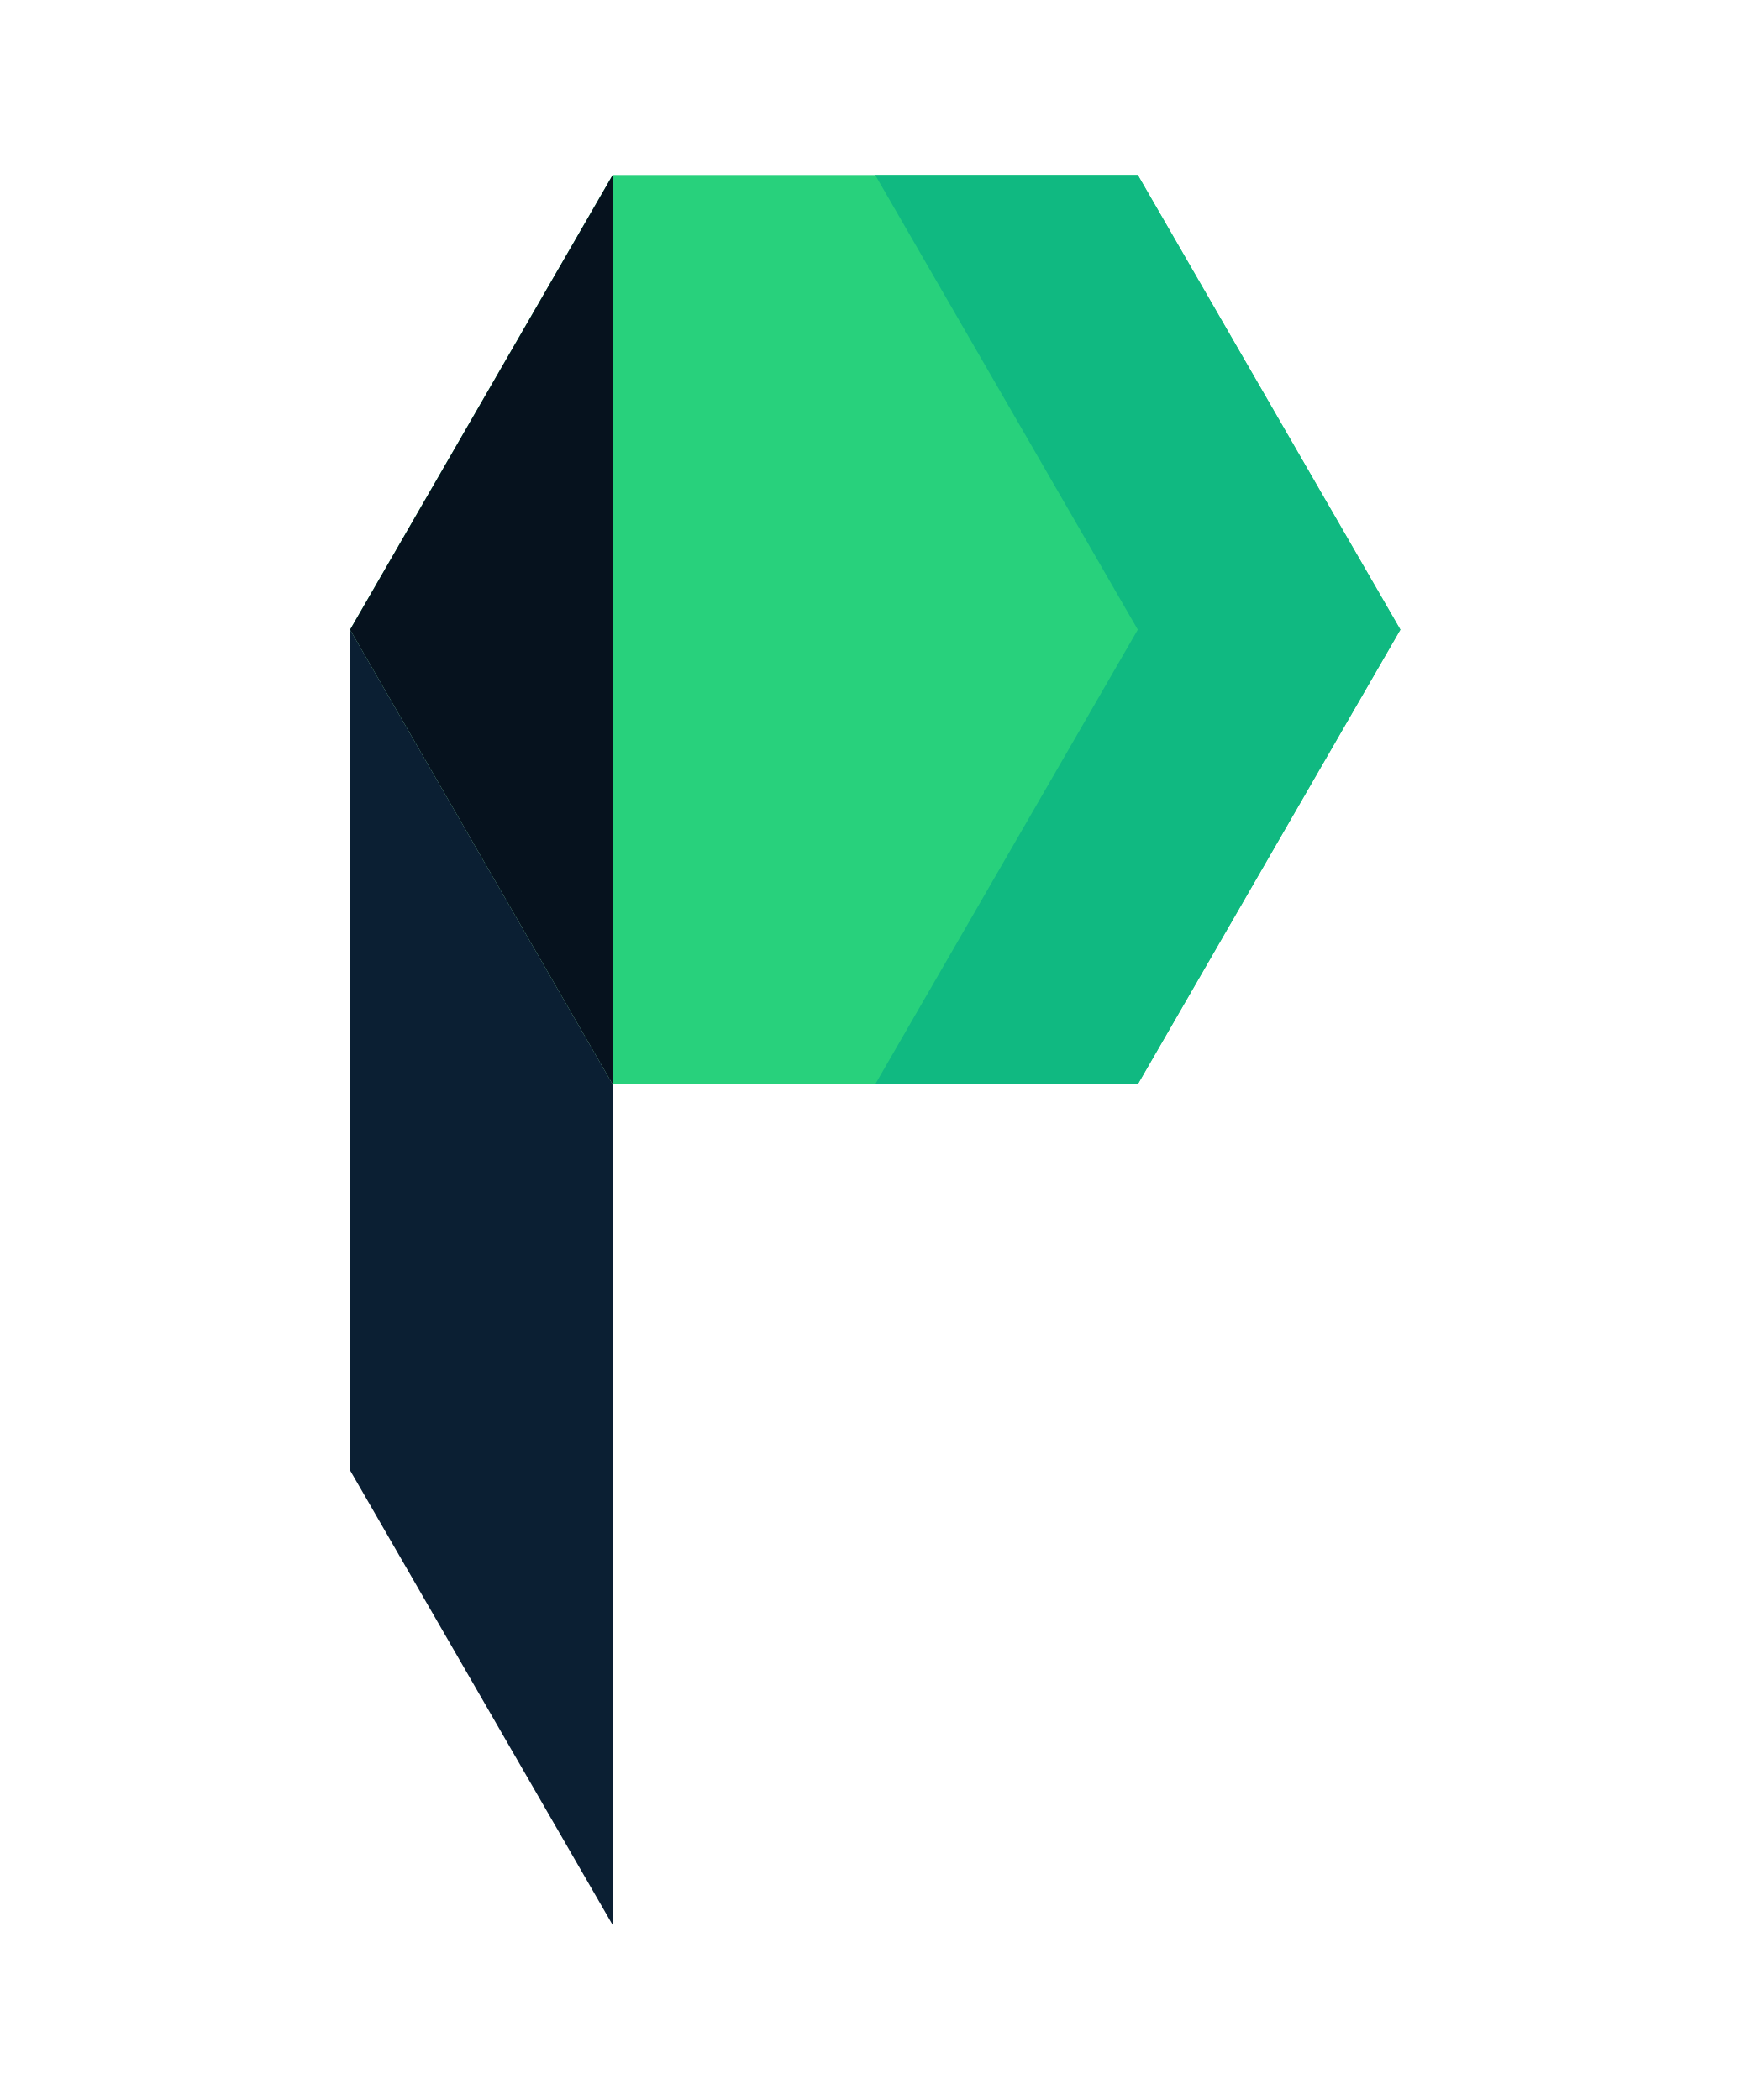
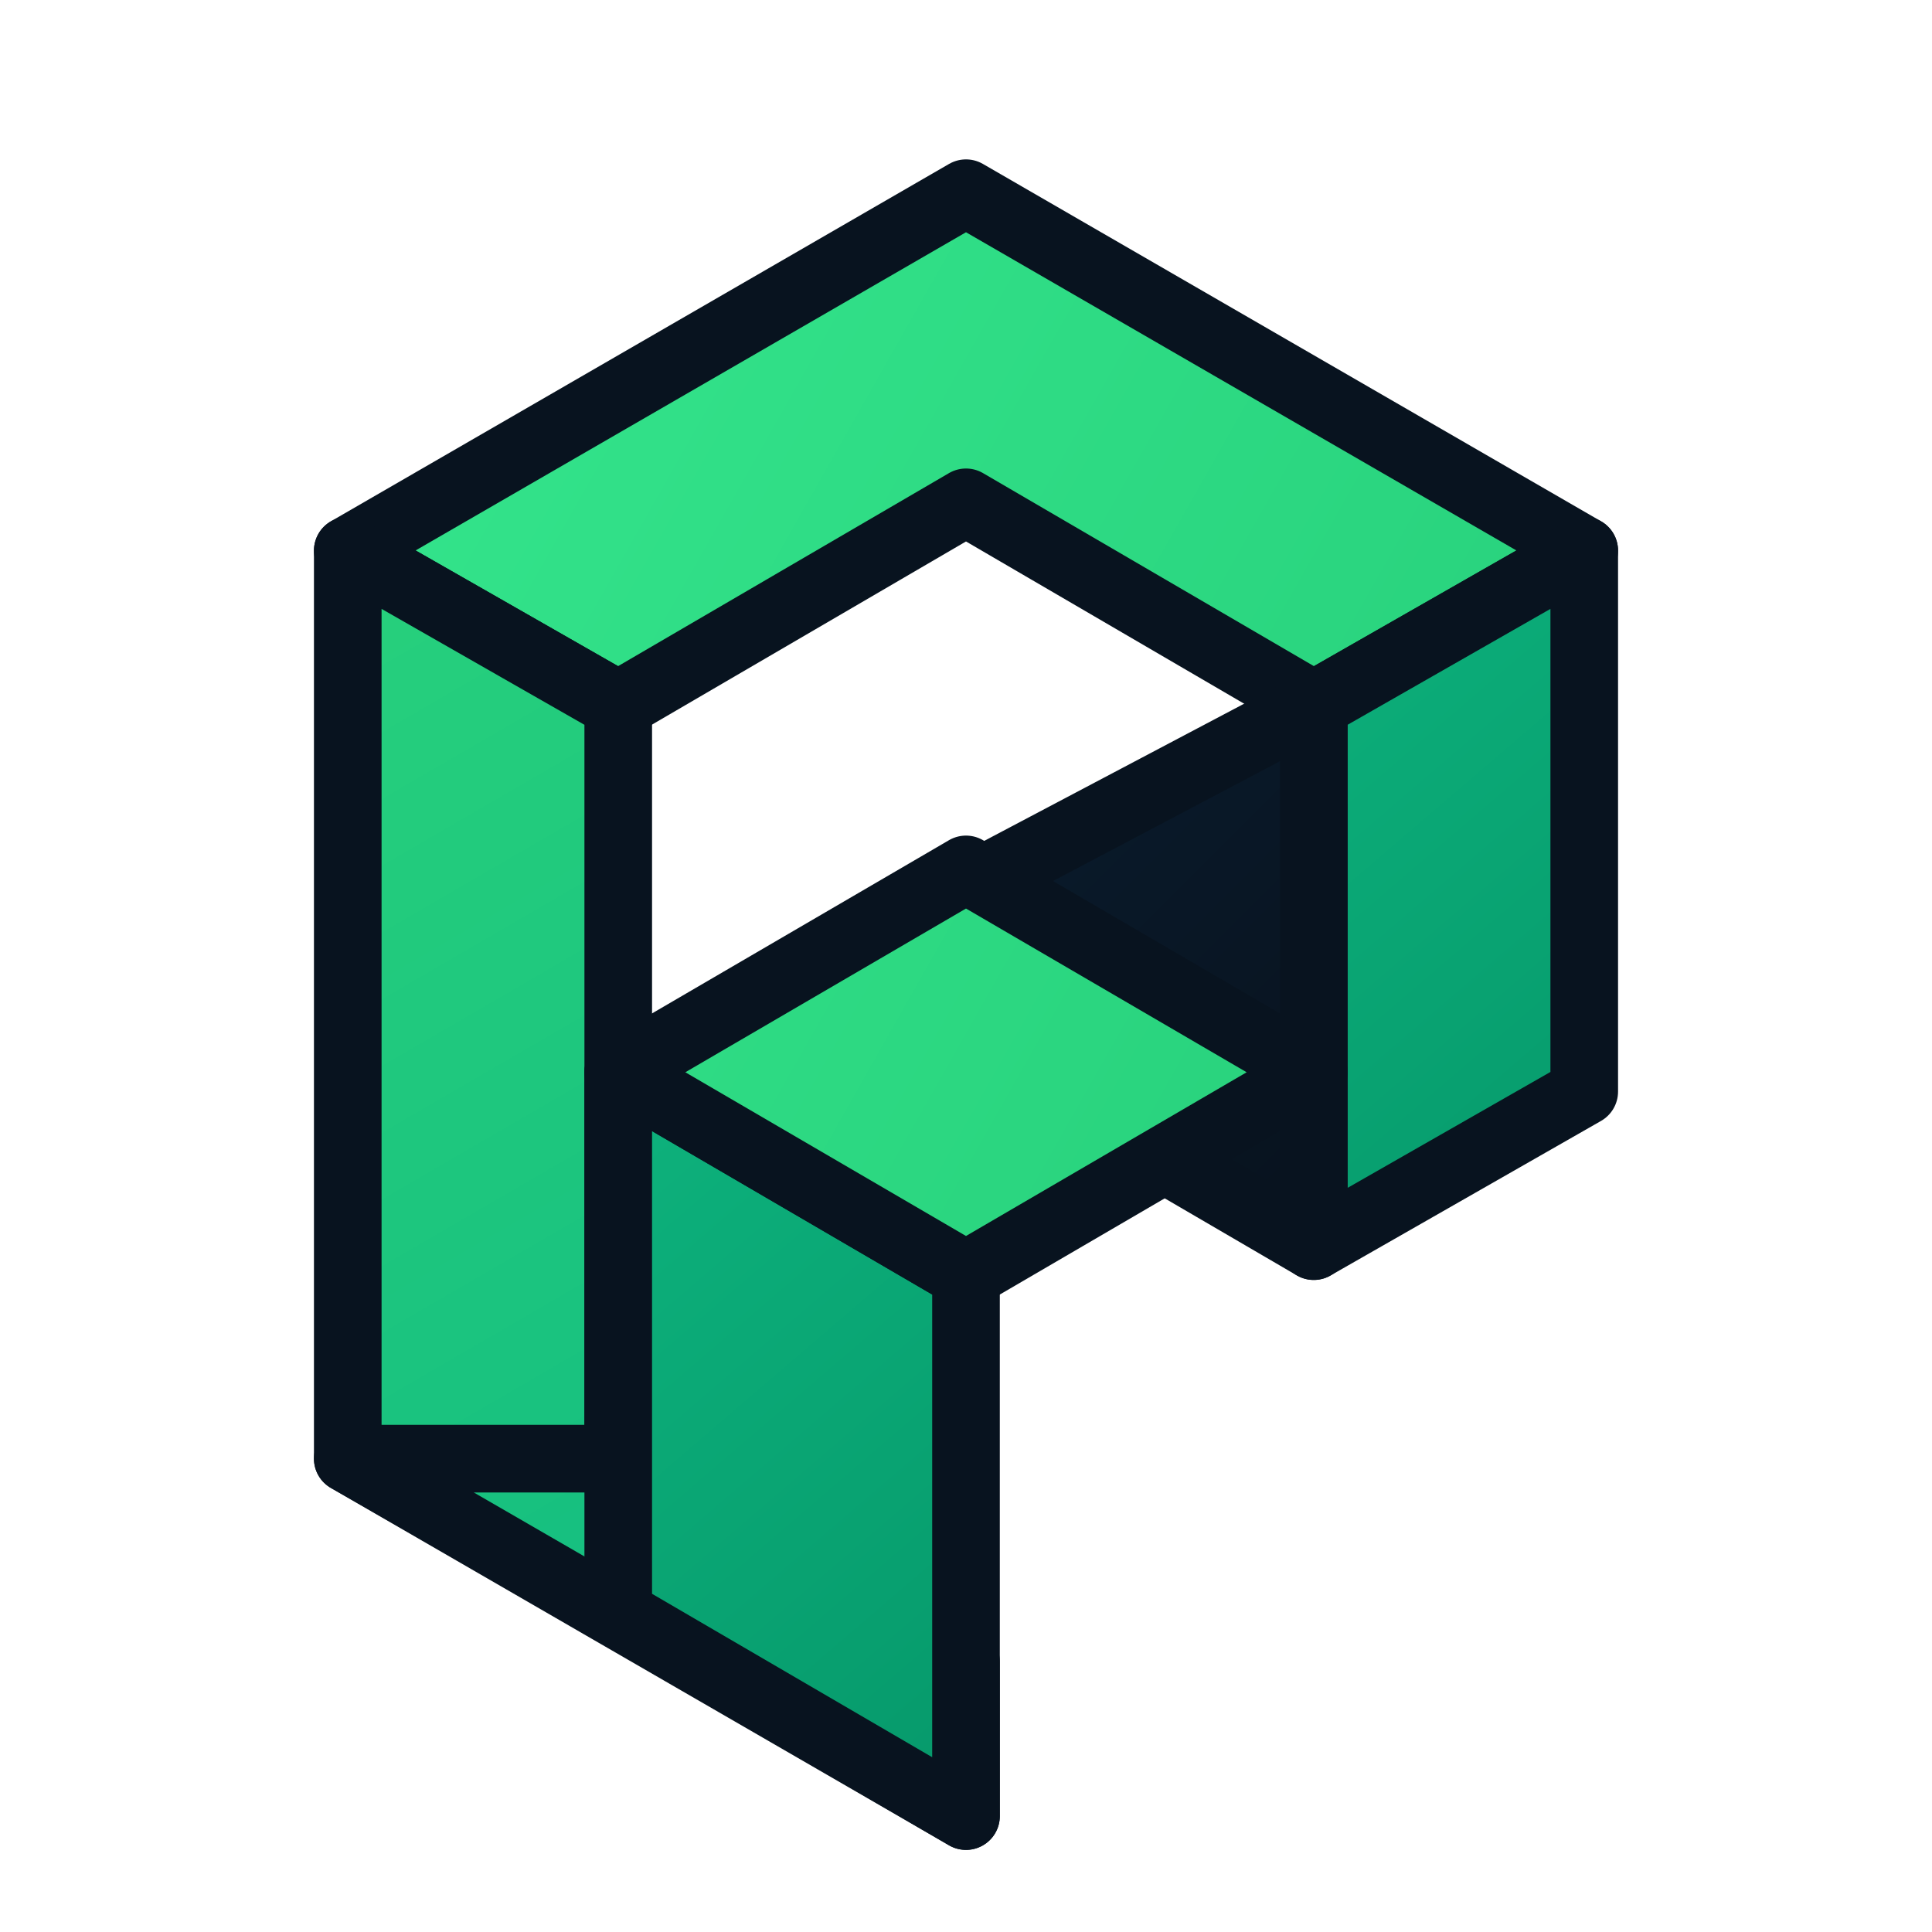
- <svg xmlns="http://www.w3.org/2000/svg" width="200" height="240" viewBox="0 0 200 240" fill="none">
-   <g id="logo-icon-mark">
-     <path d="M70 20 L130 20 L160 71.96 L130 123.92 L70 123.92 L40 71.96 Z" fill="#28D17C" />
-     <path d="M130 20 L160 71.96 L130 123.92 L100 123.92 L130 71.96 L100 20 Z" fill="#10B981" />
-     <path d="M40 71.96 L70 123.92 L70 220 L40 168.04 Z" fill="#0B1F33" />
-     <path d="M40 71.96 L70 20 L70 123.92 L40 71.96 Z" fill="#06121E" />
-     <polygon points="85,52.5 115,52.5 130,78.48 115,104.46 85,104.46 70,78.48" fill="none" />
+ <svg xmlns="http://www.w3.org/2000/svg" width="100" height="100" viewBox="0 0 100 100" fill="none">
+   <defs>
+     <linearGradient id="pf-facet-top" x1="20" y1="12" x2="80" y2="46" gradientUnits="userSpaceOnUse">
+       <stop offset="0%" stop-color="#34E58C" />
+       <stop offset="100%" stop-color="#28D17C" />
+     </linearGradient>
+     <linearGradient id="pf-facet-left" x1="16" y1="28" x2="52" y2="90" gradientUnits="userSpaceOnUse">
+       <stop offset="0%" stop-color="#28D17C" />
+       <stop offset="100%" stop-color="#10B981" />
+     </linearGradient>
+     <linearGradient id="pf-facet-right" x1="48" y1="28" x2="84" y2="70" gradientUnits="userSpaceOnUse">
+       <stop offset="0%" stop-color="#10B981" />
+       <stop offset="100%" stop-color="#059669" />
+     </linearGradient>
+     <linearGradient id="pf-facet-inner" x1="36" y1="36" x2="64" y2="64" gradientUnits="userSpaceOnUse">
+       <stop offset="0%" stop-color="#0B1F33" />
+       <stop offset="100%" stop-color="#08131F" />
+     </linearGradient>
+   </defs>
+   <g stroke="#08131F" stroke-width="3.5" stroke-linejoin="round" stroke-linecap="round">
+     <path d="M50 10L82 28.5L68 36.5L50 26L32 36.5L18 28.5L50 10Z" fill="url(#pf-facet-top)" />
+     <path d="M82 28.5V56.5L68 64.5V36.5L82 28.5Z" fill="url(#pf-facet-right)" />
+     <path d="M68 64.5L50 54V46L68 36.5V64.5Z" fill="url(#pf-facet-inner)" />
+     <path d="M18 28.5V75.5L32 83.5V36.5L18 28.5Z" fill="url(#pf-facet-left)" />
+     <path d="M18 75.5L50 94V86L32 75.5L18 75.5Z" fill="url(#pf-facet-left)" />
+     <path d="M32 83.5L50 94V66L32 55.5V83.5Z" fill="url(#pf-facet-right)" />
+     <path d="M32 55.5L50 66L68 55.5L50 45L32 55.5Z" fill="url(#pf-facet-top)" />
  </g>
</svg>
